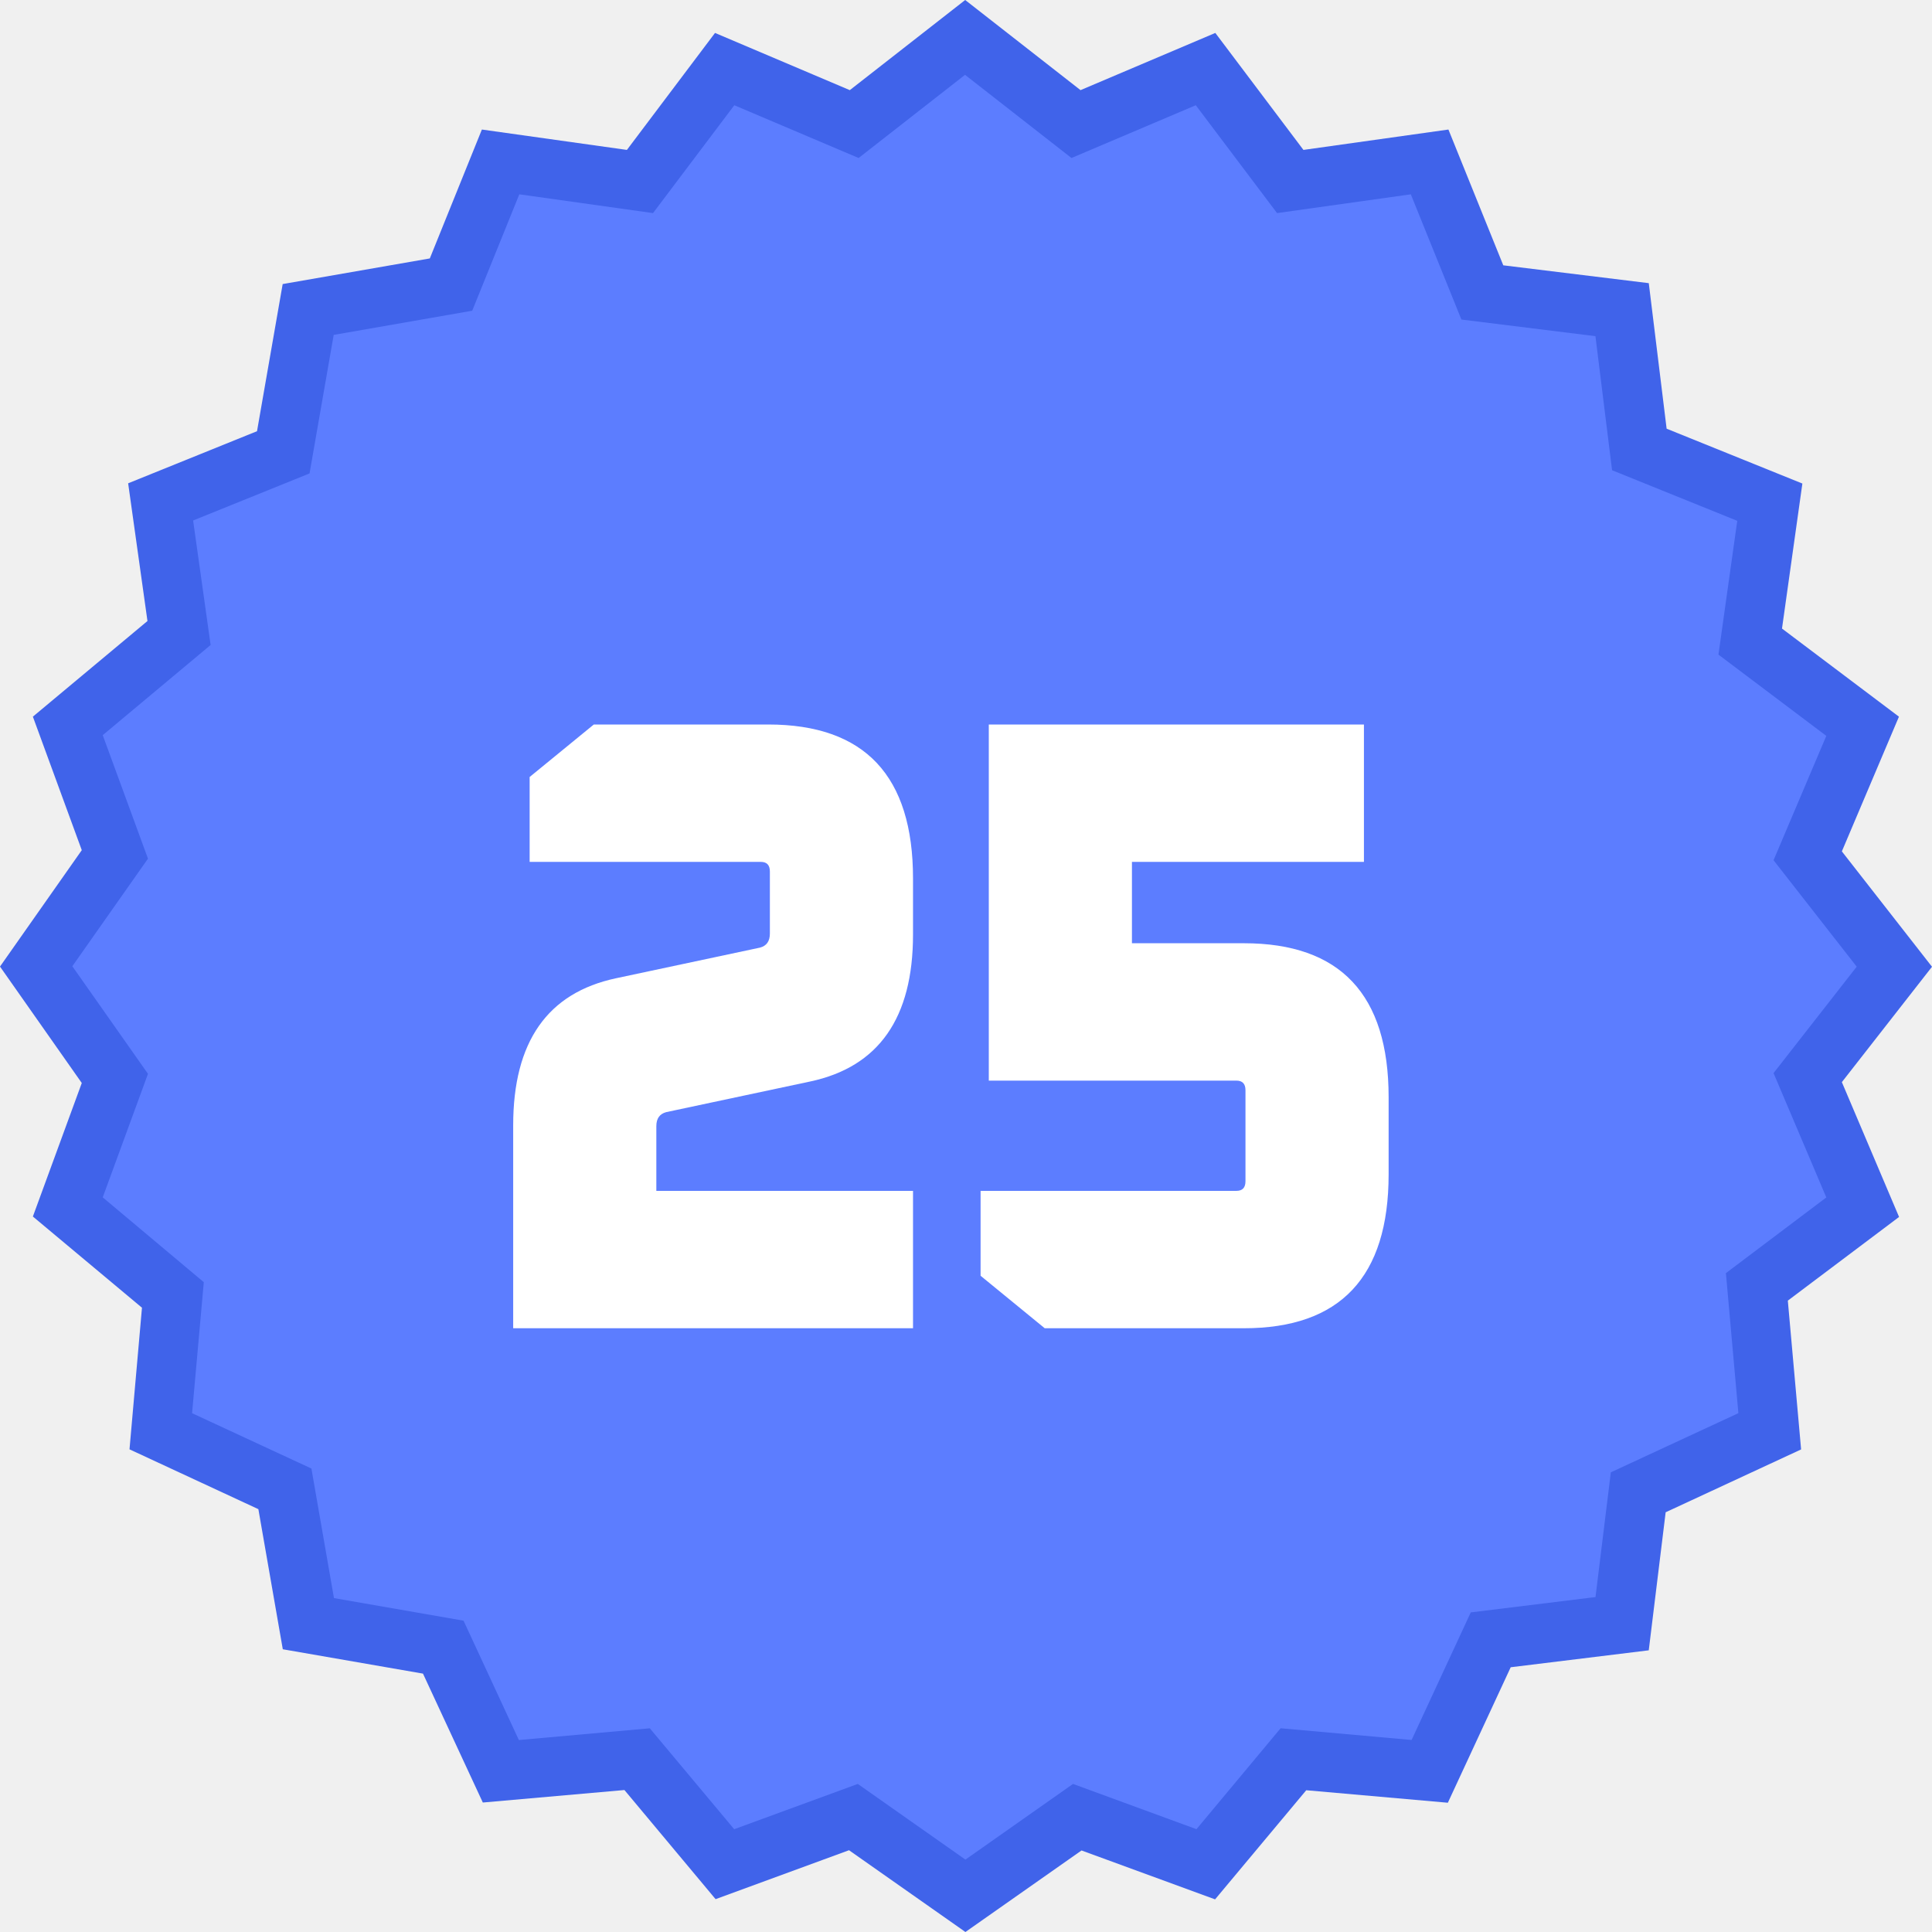
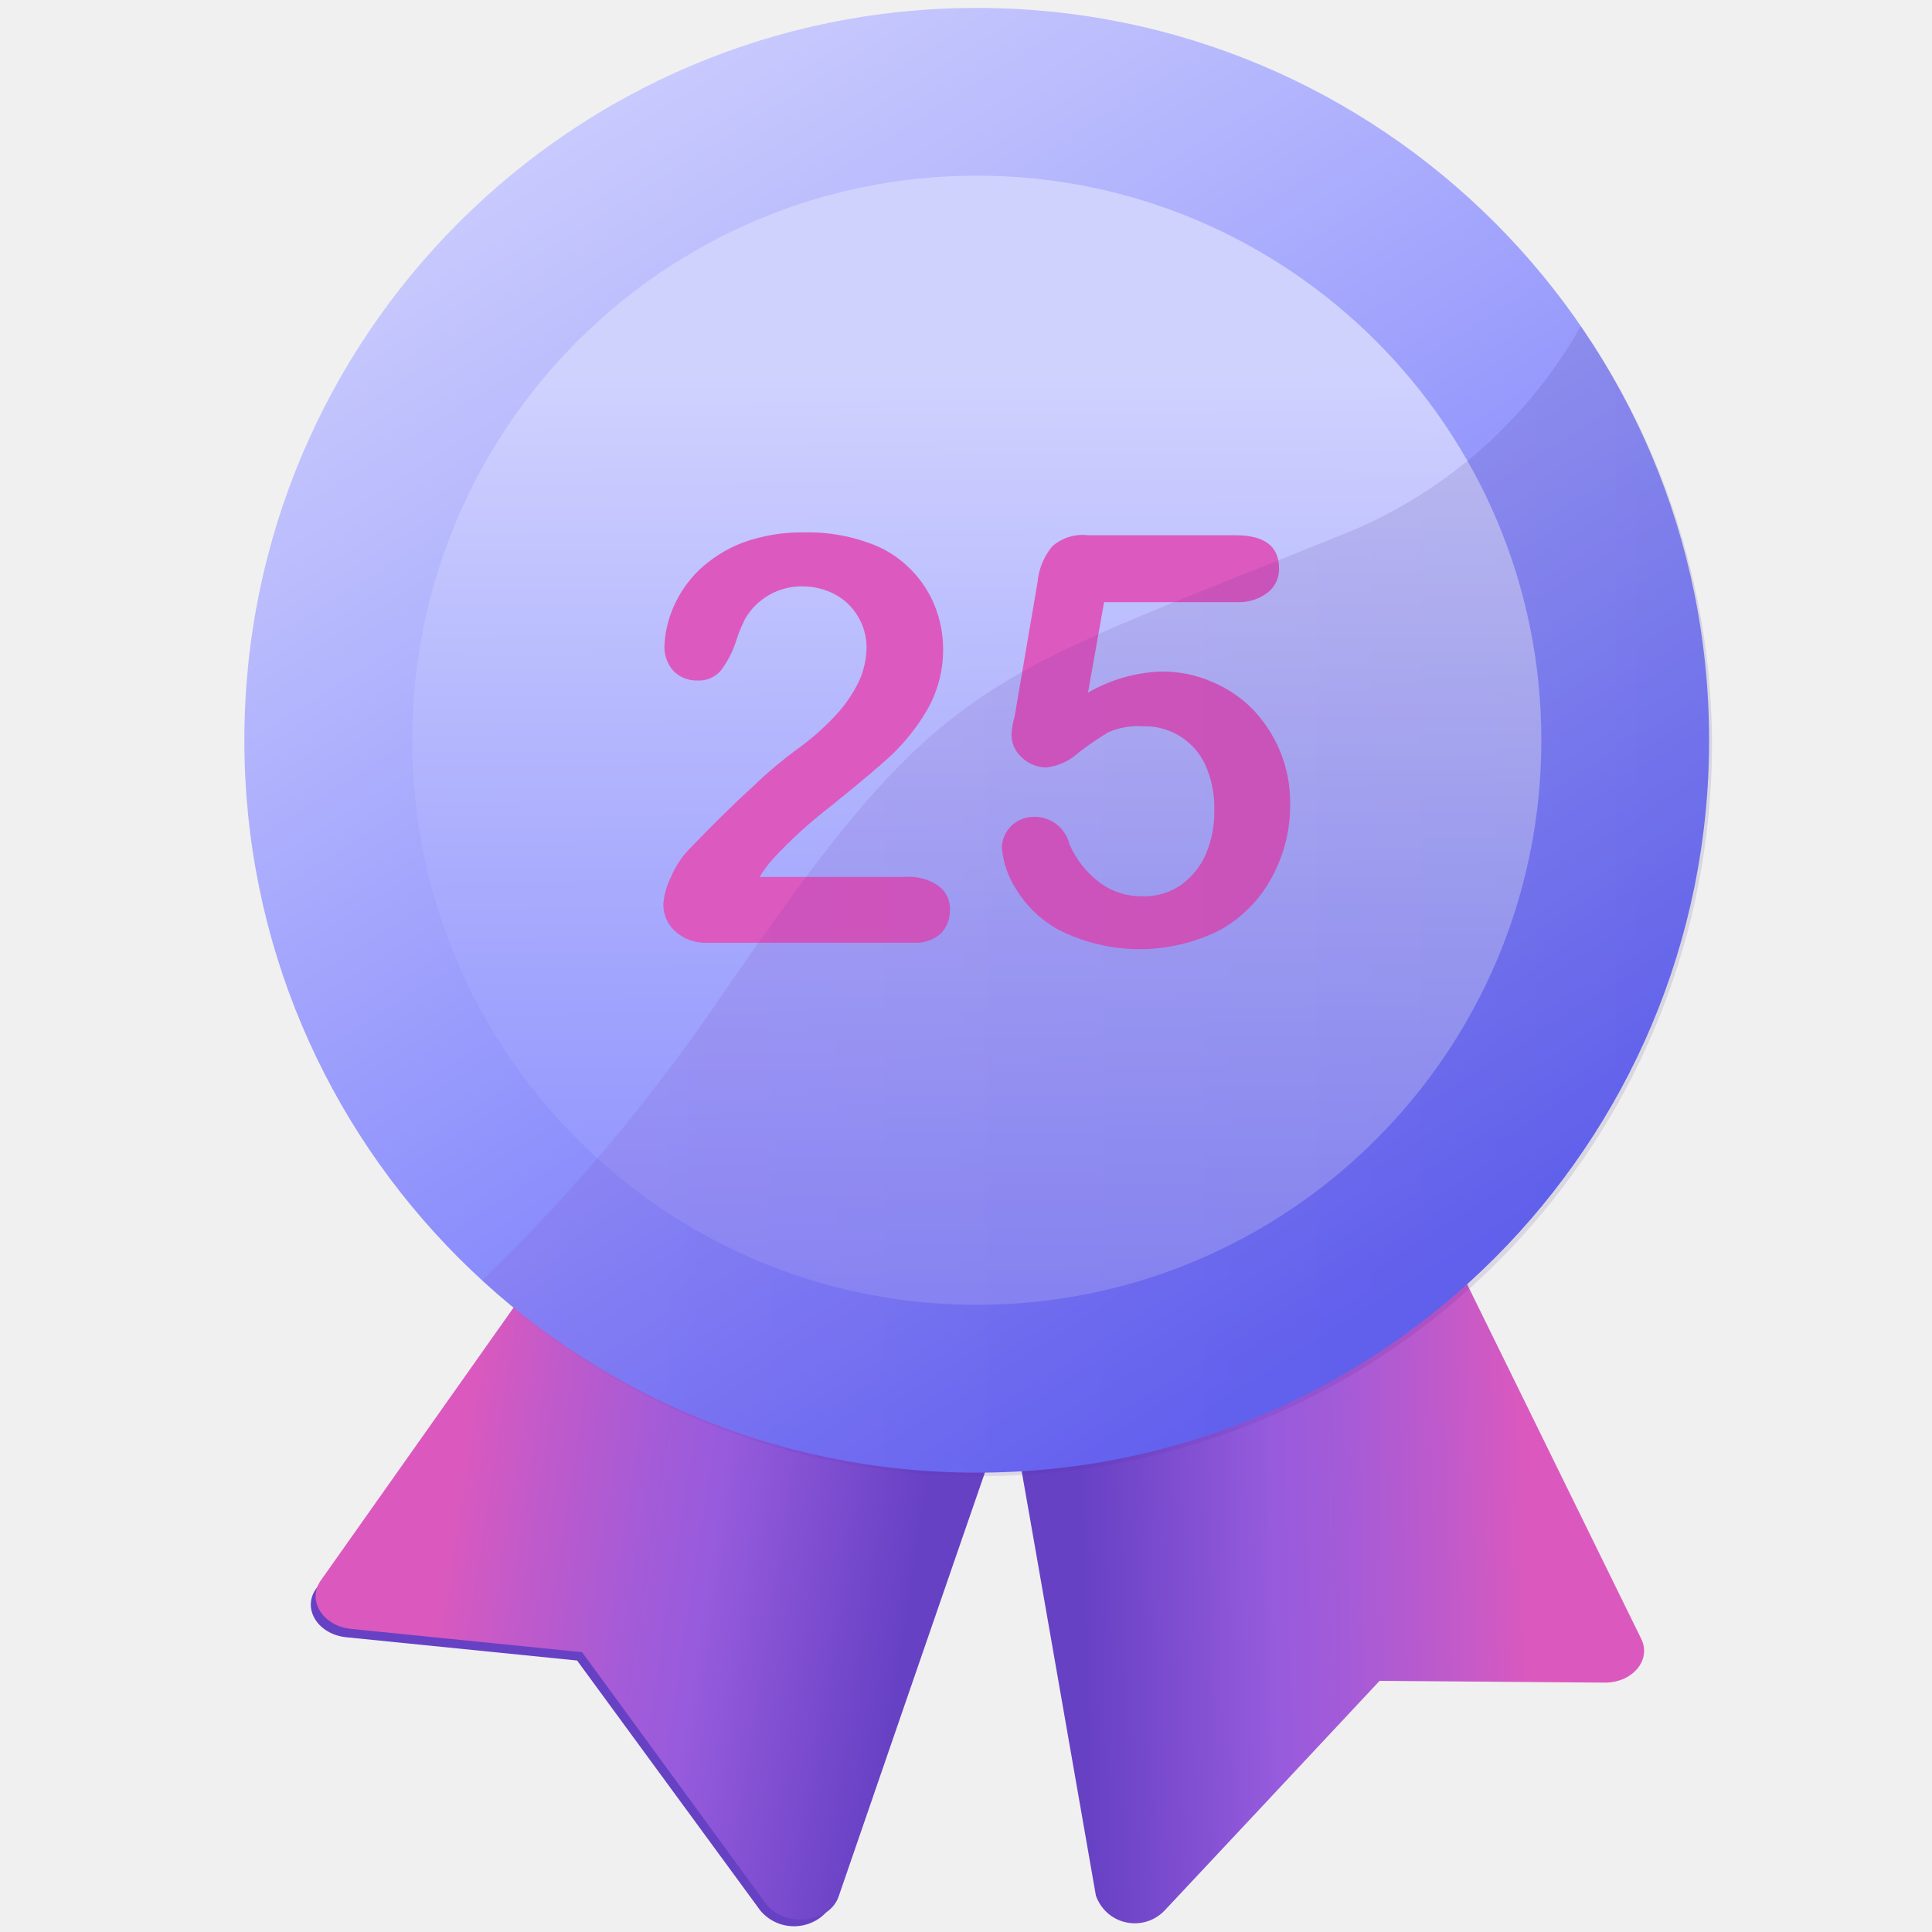
- <svg xmlns="http://www.w3.org/2000/svg" width="64" height="64" viewBox="0 0 64 64" fill="none">
-   <path d="M59.884 35.701L62.755 32.027L59.884 28.353L61.711 24.064L57.992 21.258L58.641 16.641L54.319 14.895L53.75 10.267L49.123 9.698L47.376 5.376L42.76 6.024L39.95 2.301L35.659 4.123L31.986 1.253L28.313 4.123L24.016 2.301L21.21 6.02L16.594 5.371L14.951 9.437L10.22 10.264L9.394 14.995L5.328 16.639L5.938 20.982L2.255 24.064L3.814 28.322L1.207 32.031L3.814 35.74L2.255 39.998L5.734 42.906L5.331 47.421L9.443 49.329L10.221 53.796L14.688 54.574L16.595 58.687L21.11 58.283L24.017 61.763L28.274 60.203L31.983 62.811L35.692 60.203L39.949 61.763L42.856 58.283L47.371 58.687L49.391 54.33L53.743 53.796L54.278 49.443L58.634 47.422L58.205 42.639L61.708 39.999L59.884 35.701Z" fill="#5C7DFF" />
-   <path d="M31.981 64L28.125 61.291L23.705 62.912L20.685 59.297L15.994 59.711L14.012 55.441L9.368 54.634L8.559 49.993L4.29 48.011L4.703 43.32L1.089 40.299L2.709 35.876L0 32.019L2.709 28.163L1.089 23.74L4.885 20.572L4.245 16.01L8.514 14.284L9.364 9.41L14.238 8.561L15.963 4.291L20.767 4.966L23.686 1.091L28.151 2.986L31.973 0L35.794 2.986L40.259 1.091L43.178 4.966L47.981 4.291L49.798 8.789L54.618 9.38L55.209 14.201L59.706 16.018L59.031 20.822L62.905 23.741L61.014 28.203L64 32.025L61.014 35.847L62.909 40.313L59.224 43.085L59.664 48.014L55.177 50.096L54.617 54.669L50.044 55.23L47.962 59.718L43.271 59.304L40.251 62.919L35.827 61.299L31.981 64ZM28.416 59.095L31.981 61.602L35.545 59.095L39.635 60.594L42.422 57.251L46.761 57.639L48.721 53.413L52.853 52.905L53.361 48.773L57.586 46.813L57.173 42.174L60.499 39.667L58.751 35.548L61.506 32.022L58.751 28.496L60.499 24.377L56.926 21.685L57.549 17.253L53.402 15.577L52.851 11.136L48.411 10.585L46.735 6.437L42.304 7.059L39.612 3.486L35.494 5.234L31.968 2.479L28.443 5.234L24.325 3.486L21.632 7.059L17.203 6.437L15.643 10.293L11.054 11.094L10.254 15.683L6.397 17.242L6.977 21.366L3.403 24.353L4.902 28.444L2.396 32.008L4.902 35.572L3.403 39.664L6.751 42.474L6.363 46.814L10.316 48.647L11.063 52.939L15.355 53.687L17.188 57.641L21.526 57.252L24.321 60.595L28.416 59.095Z" fill="#4063EA" />
-   <path d="M17 44V37.275C17 34.512 18.136 32.889 20.407 32.406L25.176 31.391C25.394 31.333 25.503 31.179 25.503 30.927V28.87C25.503 28.657 25.403 28.551 25.203 28.551H17.545V25.739L19.671 24H25.448C28.646 24 30.245 25.701 30.245 29.102V30.956C30.245 33.72 29.109 35.343 26.838 35.826L22.069 36.841C21.851 36.899 21.742 37.053 21.742 37.304V39.449H30.245V44H17Z" fill="white" />
-   <path d="M32.483 42.261V39.449H40.958C41.158 39.449 41.258 39.343 41.258 39.13V36.116C41.258 35.903 41.158 35.797 40.958 35.797H32.755V24H45.182V28.551H37.497V31.246H41.204C44.401 31.246 46 32.947 46 36.348V38.899C46 42.3 44.401 44 41.204 44H34.608L32.483 42.261Z" fill="white" />
+ <svg xmlns="http://www.w3.org/2000/svg" width="54" height="54" viewBox="0 0 54 54" fill="none">
+   <path d="M27.25 33.69C28.383 40.117 29.51 46.547 30.63 52.98C30.695 53.168 30.807 53.336 30.955 53.468C31.104 53.6 31.284 53.691 31.479 53.732C31.673 53.773 31.875 53.763 32.065 53.703C32.254 53.644 32.425 53.535 32.56 53.39C34.56 51.257 36.56 49.12 38.56 46.98L44.86 47.03C45.64 47.03 46.18 46.38 45.86 45.78C43.447 40.86 41.027 35.933 38.6 31L27.25 33.69Z" fill="url(#paint0_linear_7058_122781)" />
+   <path d="M29.74 34.482L23.26 53.222C23.162 53.392 23.025 53.537 22.86 53.644C22.694 53.75 22.506 53.816 22.309 53.834C22.114 53.853 21.916 53.824 21.733 53.751C21.551 53.677 21.389 53.561 21.26 53.412L16.13 46.412L9.68 45.762C8.89 45.682 8.44 44.972 8.83 44.412C12.084 39.812 15.337 35.208 18.59 30.602L29.74 34.482Z" fill="url(#paint1_linear_7058_122781)" />
+   <path d="M29.91 34.269C27.75 40.519 25.59 46.759 23.44 53.009C23.18 53.769 21.91 53.889 21.4 53.199C19.69 50.859 17.98 48.519 16.27 46.179C14.12 45.959 11.97 45.749 9.82 45.529C9.02 45.449 8.57 44.729 8.97 44.169C12.22 39.569 15.47 34.969 18.72 30.369C25.37 32.689 23.25 31.949 29.91 34.269Z" fill="url(#paint2_linear_7058_122781)" />
+   <path d="M27.3 41.161C38.605 41.161 47.77 31.996 47.77 20.691C47.77 9.385 38.605 0.221 27.3 0.221C15.995 0.221 6.83 9.385 6.83 20.691C6.83 31.996 15.995 41.161 27.3 41.161Z" fill="url(#paint3_linear_7058_122781)" />
+   <path d="M27.3 36.47C36.016 36.47 43.081 29.405 43.081 20.69C43.081 11.975 36.016 4.91 27.3 4.91C18.585 4.91 11.521 11.975 11.521 20.69C11.521 29.405 18.585 36.47 27.3 36.47Z" fill="url(#paint4_linear_7058_122781)" />
+   <path d="M21.23 24.51H25.3C25.63 24.485 25.958 24.573 26.23 24.76C26.336 24.838 26.42 24.941 26.476 25.06C26.532 25.178 26.558 25.309 26.55 25.44C26.556 25.681 26.466 25.915 26.3 26.09C26.196 26.182 26.074 26.253 25.941 26.298C25.809 26.342 25.669 26.36 25.53 26.35H19.78C19.615 26.359 19.45 26.335 19.293 26.281C19.137 26.226 18.993 26.141 18.87 26.03C18.764 25.934 18.68 25.817 18.623 25.686C18.566 25.555 18.538 25.413 18.54 25.27C18.56 25.009 18.632 24.754 18.75 24.52C18.862 24.253 19.018 24.006 19.21 23.79C19.9 23.07 20.53 22.45 21.09 21.94C21.464 21.581 21.862 21.247 22.28 20.94C22.667 20.663 23.025 20.348 23.35 20C23.612 19.721 23.831 19.404 24 19.06C24.138 18.765 24.213 18.445 24.22 18.12C24.225 17.807 24.142 17.498 23.98 17.23C23.826 16.966 23.601 16.751 23.33 16.61C23.056 16.466 22.75 16.39 22.44 16.39C22.116 16.383 21.796 16.463 21.513 16.621C21.23 16.779 20.994 17.01 20.83 17.29C20.725 17.495 20.638 17.71 20.57 17.93C20.476 18.221 20.334 18.495 20.15 18.74C20.068 18.836 19.965 18.911 19.848 18.959C19.732 19.008 19.606 19.029 19.48 19.02C19.36 19.023 19.24 19.001 19.129 18.957C19.017 18.912 18.915 18.845 18.83 18.76C18.656 18.569 18.563 18.318 18.57 18.06C18.585 17.695 18.666 17.336 18.81 17C18.977 16.602 19.222 16.242 19.53 15.94C19.883 15.607 20.297 15.345 20.75 15.17C21.304 14.968 21.891 14.87 22.48 14.88C23.165 14.865 23.846 14.991 24.48 15.25C24.857 15.409 25.197 15.644 25.48 15.94C25.76 16.228 25.981 16.567 26.13 16.94C26.281 17.319 26.359 17.723 26.36 18.13C26.367 18.753 26.201 19.366 25.88 19.9C25.606 20.358 25.269 20.775 24.88 21.14C24.553 21.44 23.994 21.91 23.2 22.55C22.631 22.988 22.099 23.473 21.61 24C21.469 24.159 21.342 24.33 21.23 24.51Z" fill="#DC5ABF" />
+   <path d="M34.57 16.831H30.86L30.41 19.36C31.034 18.997 31.738 18.794 32.46 18.77C32.941 18.765 33.418 18.86 33.86 19.05C34.291 19.227 34.682 19.489 35.01 19.82C35.339 20.162 35.6 20.562 35.78 21C35.971 21.463 36.066 21.96 36.06 22.46C36.07 23.18 35.894 23.889 35.55 24.52C35.217 25.145 34.71 25.659 34.09 26C33.395 26.349 32.628 26.53 31.85 26.53C31.072 26.53 30.305 26.349 29.61 26C29.101 25.726 28.675 25.318 28.38 24.82C28.165 24.476 28.035 24.085 28 23.68C28.01 23.451 28.109 23.235 28.274 23.077C28.44 22.919 28.661 22.83 28.89 22.831C29.118 22.824 29.342 22.896 29.524 23.034C29.706 23.172 29.835 23.369 29.89 23.59C30.073 24.019 30.367 24.392 30.74 24.671C31.081 24.924 31.496 25.057 31.92 25.05C32.304 25.066 32.683 24.957 33 24.741C33.307 24.523 33.549 24.226 33.7 23.881C33.867 23.489 33.949 23.066 33.94 22.64C33.951 22.2 33.862 21.762 33.68 21.36C33.528 21.038 33.285 20.766 32.982 20.578C32.678 20.39 32.327 20.293 31.97 20.3C31.628 20.274 31.284 20.332 30.97 20.471C30.683 20.645 30.406 20.835 30.14 21.041C29.894 21.267 29.582 21.411 29.25 21.451C28.997 21.45 28.754 21.353 28.57 21.18C28.479 21.102 28.405 21.006 28.353 20.897C28.302 20.789 28.273 20.671 28.27 20.55C28.27 20.55 28.27 20.34 28.36 20.02L29 16.27C29.032 15.903 29.175 15.555 29.41 15.271C29.545 15.151 29.704 15.062 29.877 15.009C30.049 14.955 30.231 14.939 30.41 14.96H34.53C35.35 14.96 35.75 15.271 35.75 15.89C35.753 16.016 35.728 16.141 35.676 16.255C35.624 16.369 35.547 16.47 35.45 16.55C35.2 16.746 34.887 16.845 34.57 16.831Z" fill="#DC5ABF" />
+   <path opacity="0.12" d="M44.181 9.121C42.725 11.7 40.452 13.72 37.721 14.861C27.151 19.151 26.401 18.741 20.05 28.001C18.128 30.812 15.927 33.422 13.48 35.791C17.177 39.226 22.013 41.172 27.058 41.257C32.104 41.341 37.002 39.557 40.812 36.248C44.621 32.938 47.072 28.337 47.694 23.33C48.316 18.322 47.065 13.262 44.181 9.121Z" fill="url(#paint5_linear_7058_122781)" />
+   <defs>
+     <linearGradient id="paint0_linear_7058_122781" x1="27.475" y1="42.581" x2="45.859" y2="42.129" gradientUnits="userSpaceOnUse">
+       <stop offset="0.15" stop-color="#6741C4" />
+       <stop offset="0.44" stop-color="#975BDD" />
+       <stop offset="0.54" stop-color="#A35BD8" />
+       <stop offset="0.71" stop-color="#C15ACA" />
+       <stop offset="0.83" stop-color="#DB59BE" />
+     </linearGradient>
+     <linearGradient id="paint1_linear_7058_122781" x1="-5625.2" y1="563.142" x2="-6025.36" y2="502.512" gradientUnits="userSpaceOnUse">
+       <stop offset="0.15" stop-color="#6741C4" />
+       <stop offset="0.44" stop-color="#975BDD" />
+       <stop offset="0.54" stop-color="#A35BD8" />
+       <stop offset="0.71" stop-color="#C15ACA" />
+       <stop offset="0.83" stop-color="#DB59BE" />
+     </linearGradient>
+     <linearGradient id="paint2_linear_7058_122781" x1="28.524" y1="43.263" x2="9.486" y2="40.311" gradientUnits="userSpaceOnUse">
+       <stop offset="0.146" stop-color="#6741C4" />
+       <stop offset="0.442" stop-color="#975BDD" />
+       <stop offset="0.537" stop-color="#A35BD8" />
+       <stop offset="0.707" stop-color="#C15ACA" />
+       <stop offset="0.826" stop-color="#DB59BE" />
+     </linearGradient>
+     <linearGradient id="paint3_linear_7058_122781" x1="42.46" y1="44.801" x2="12.37" y2="-3.059" gradientUnits="userSpaceOnUse">
+       <stop offset="0.16" stop-color="#6669FB" />
+       <stop offset="0.72" stop-color="#B6B8FD" />
+       <stop offset="0.99" stop-color="#D8D9FE" />
+     </linearGradient>
+     <linearGradient id="paint4_linear_7058_122781" x1="27.62" y1="71.76" x2="27.16" y2="-2.29" gradientUnits="userSpaceOnUse">
+       <stop offset="0.15" stop-color="#6669FB" />
+       <stop offset="0.26" stop-color="#6E71FB" />
+       <stop offset="0.43" stop-color="#8486FC" />
+       <stop offset="0.63" stop-color="#A7AAFD" />
+       <stop offset="0.83" stop-color="#D0D2FE" />
+     </linearGradient>
+     <linearGradient id="paint5_linear_7058_122781" x1="13.48" y1="25.141" x2="47.77" y2="25.141" gradientUnits="userSpaceOnUse">
+       <stop stop-color="#8134BC" />
+       <stop offset="1" stop-color="#21136E" />
+     </linearGradient>
+   </defs>
</svg>
